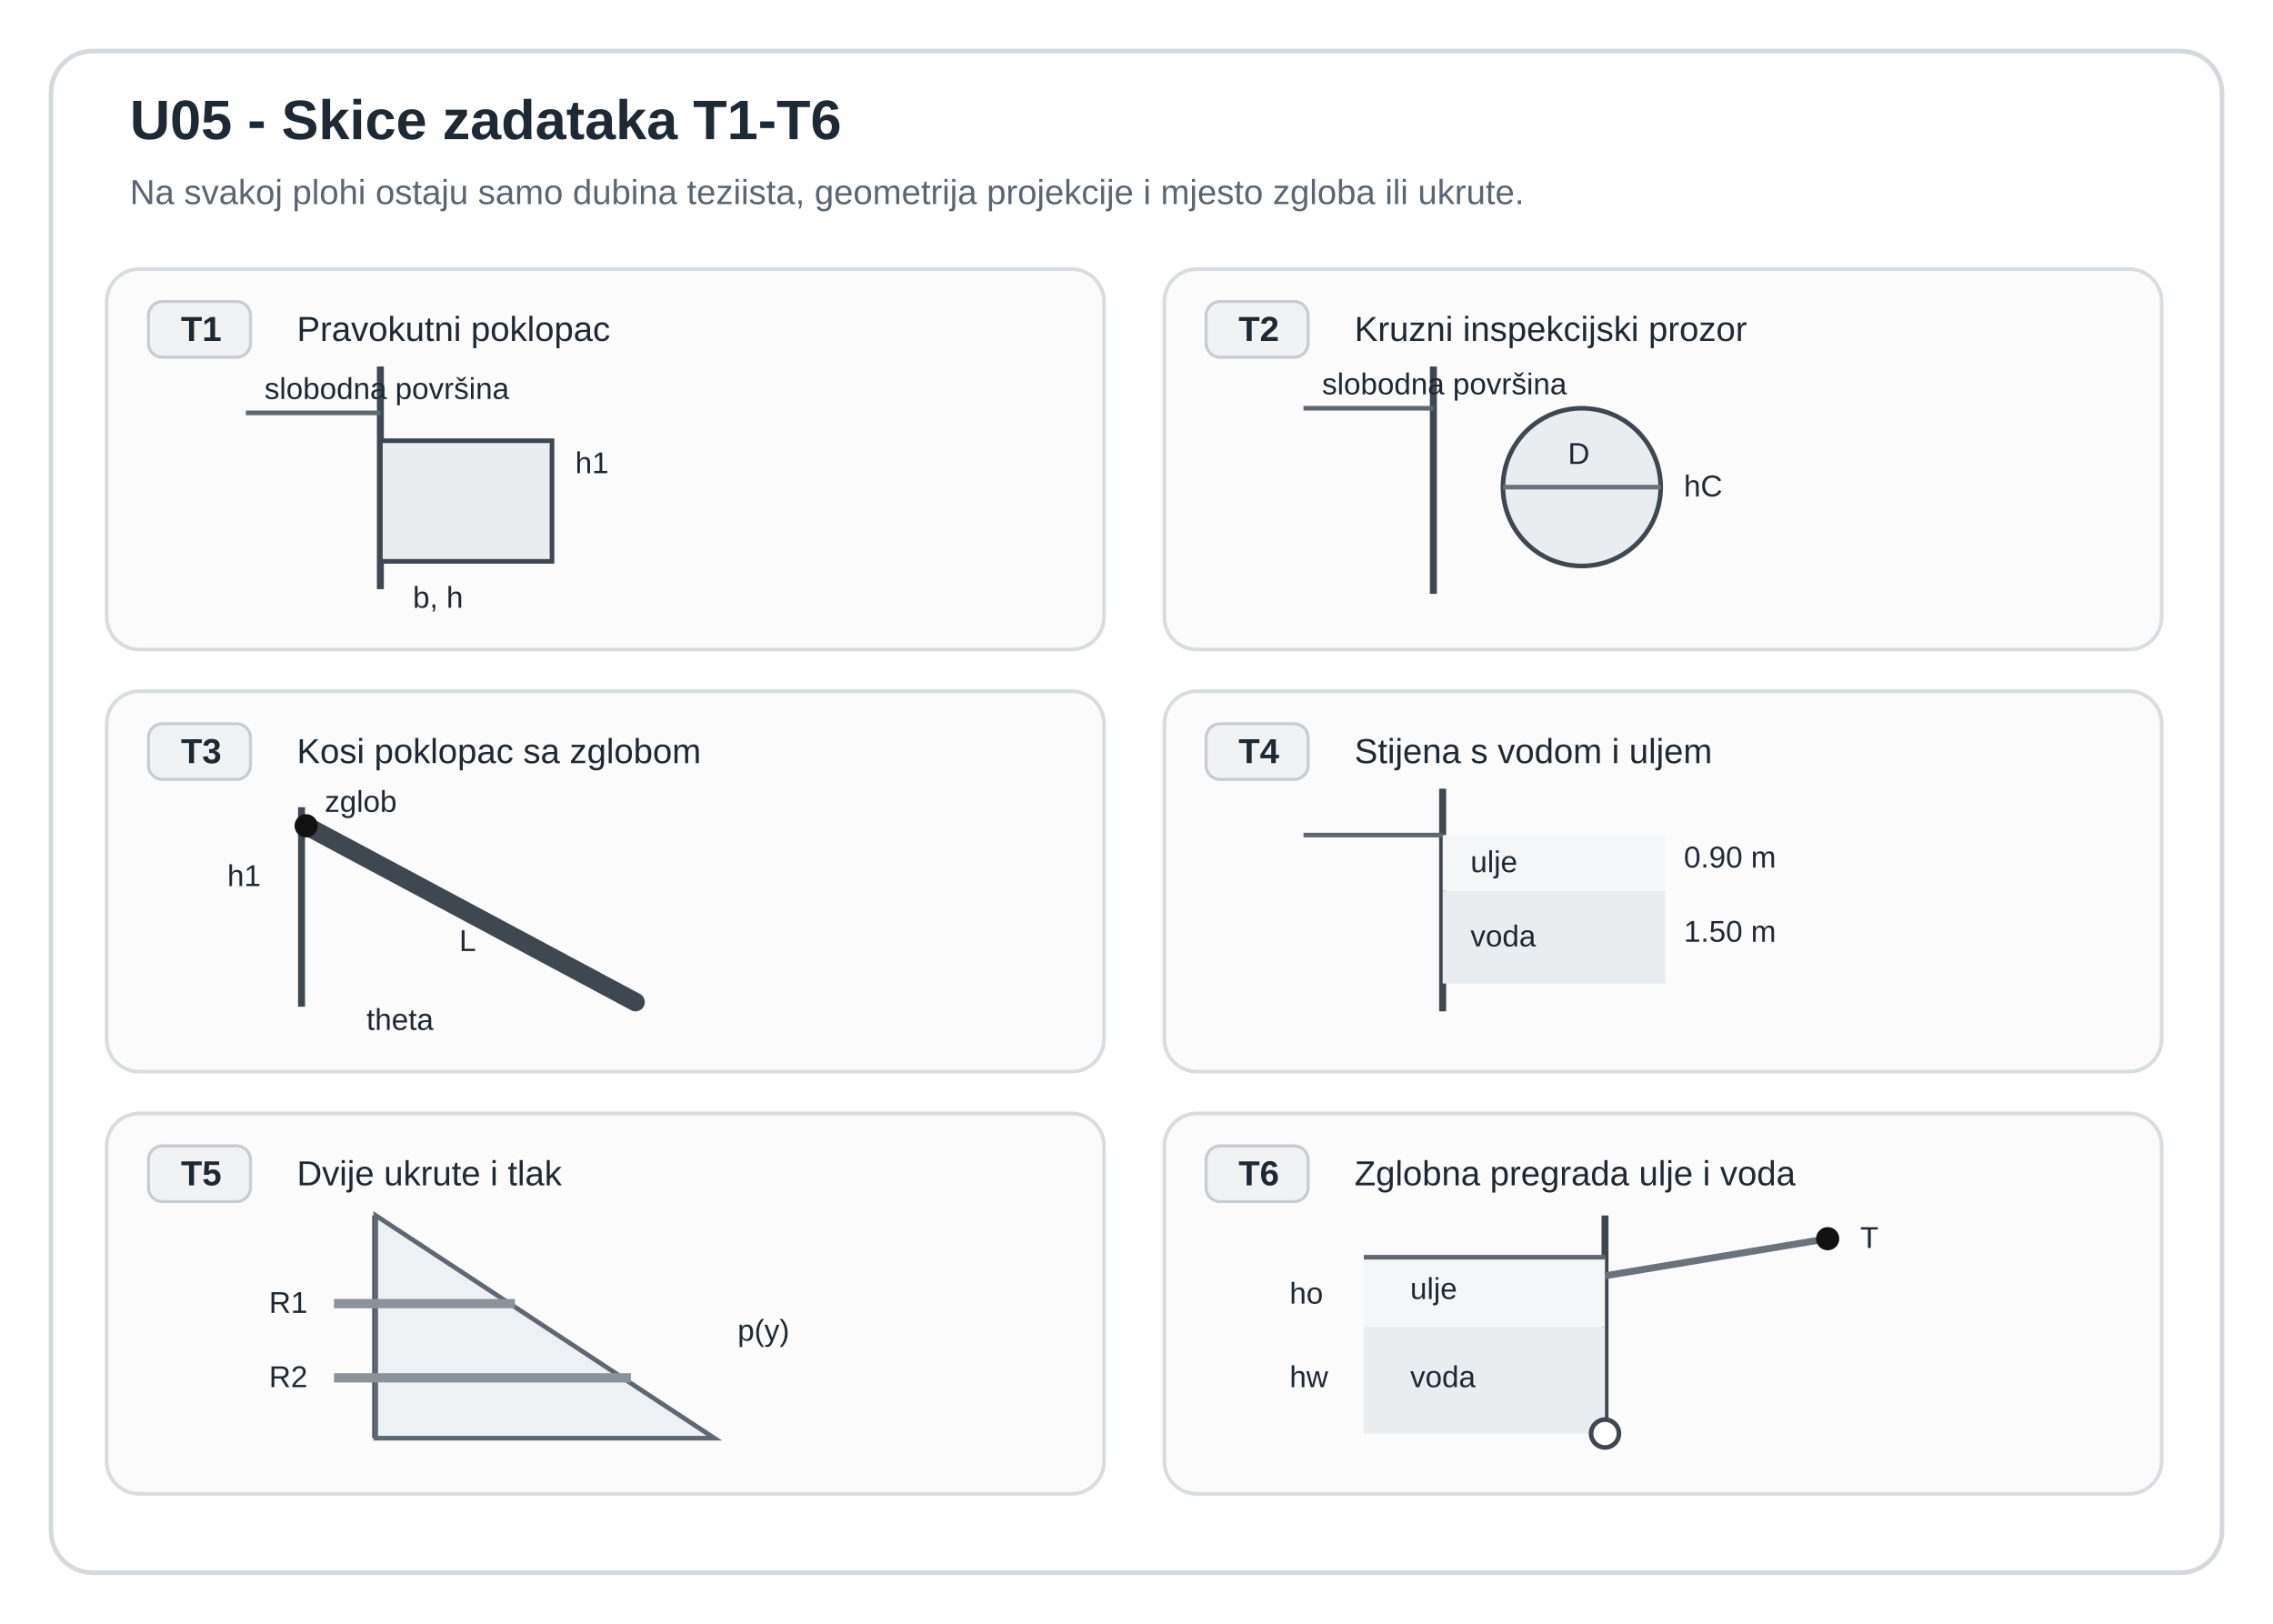
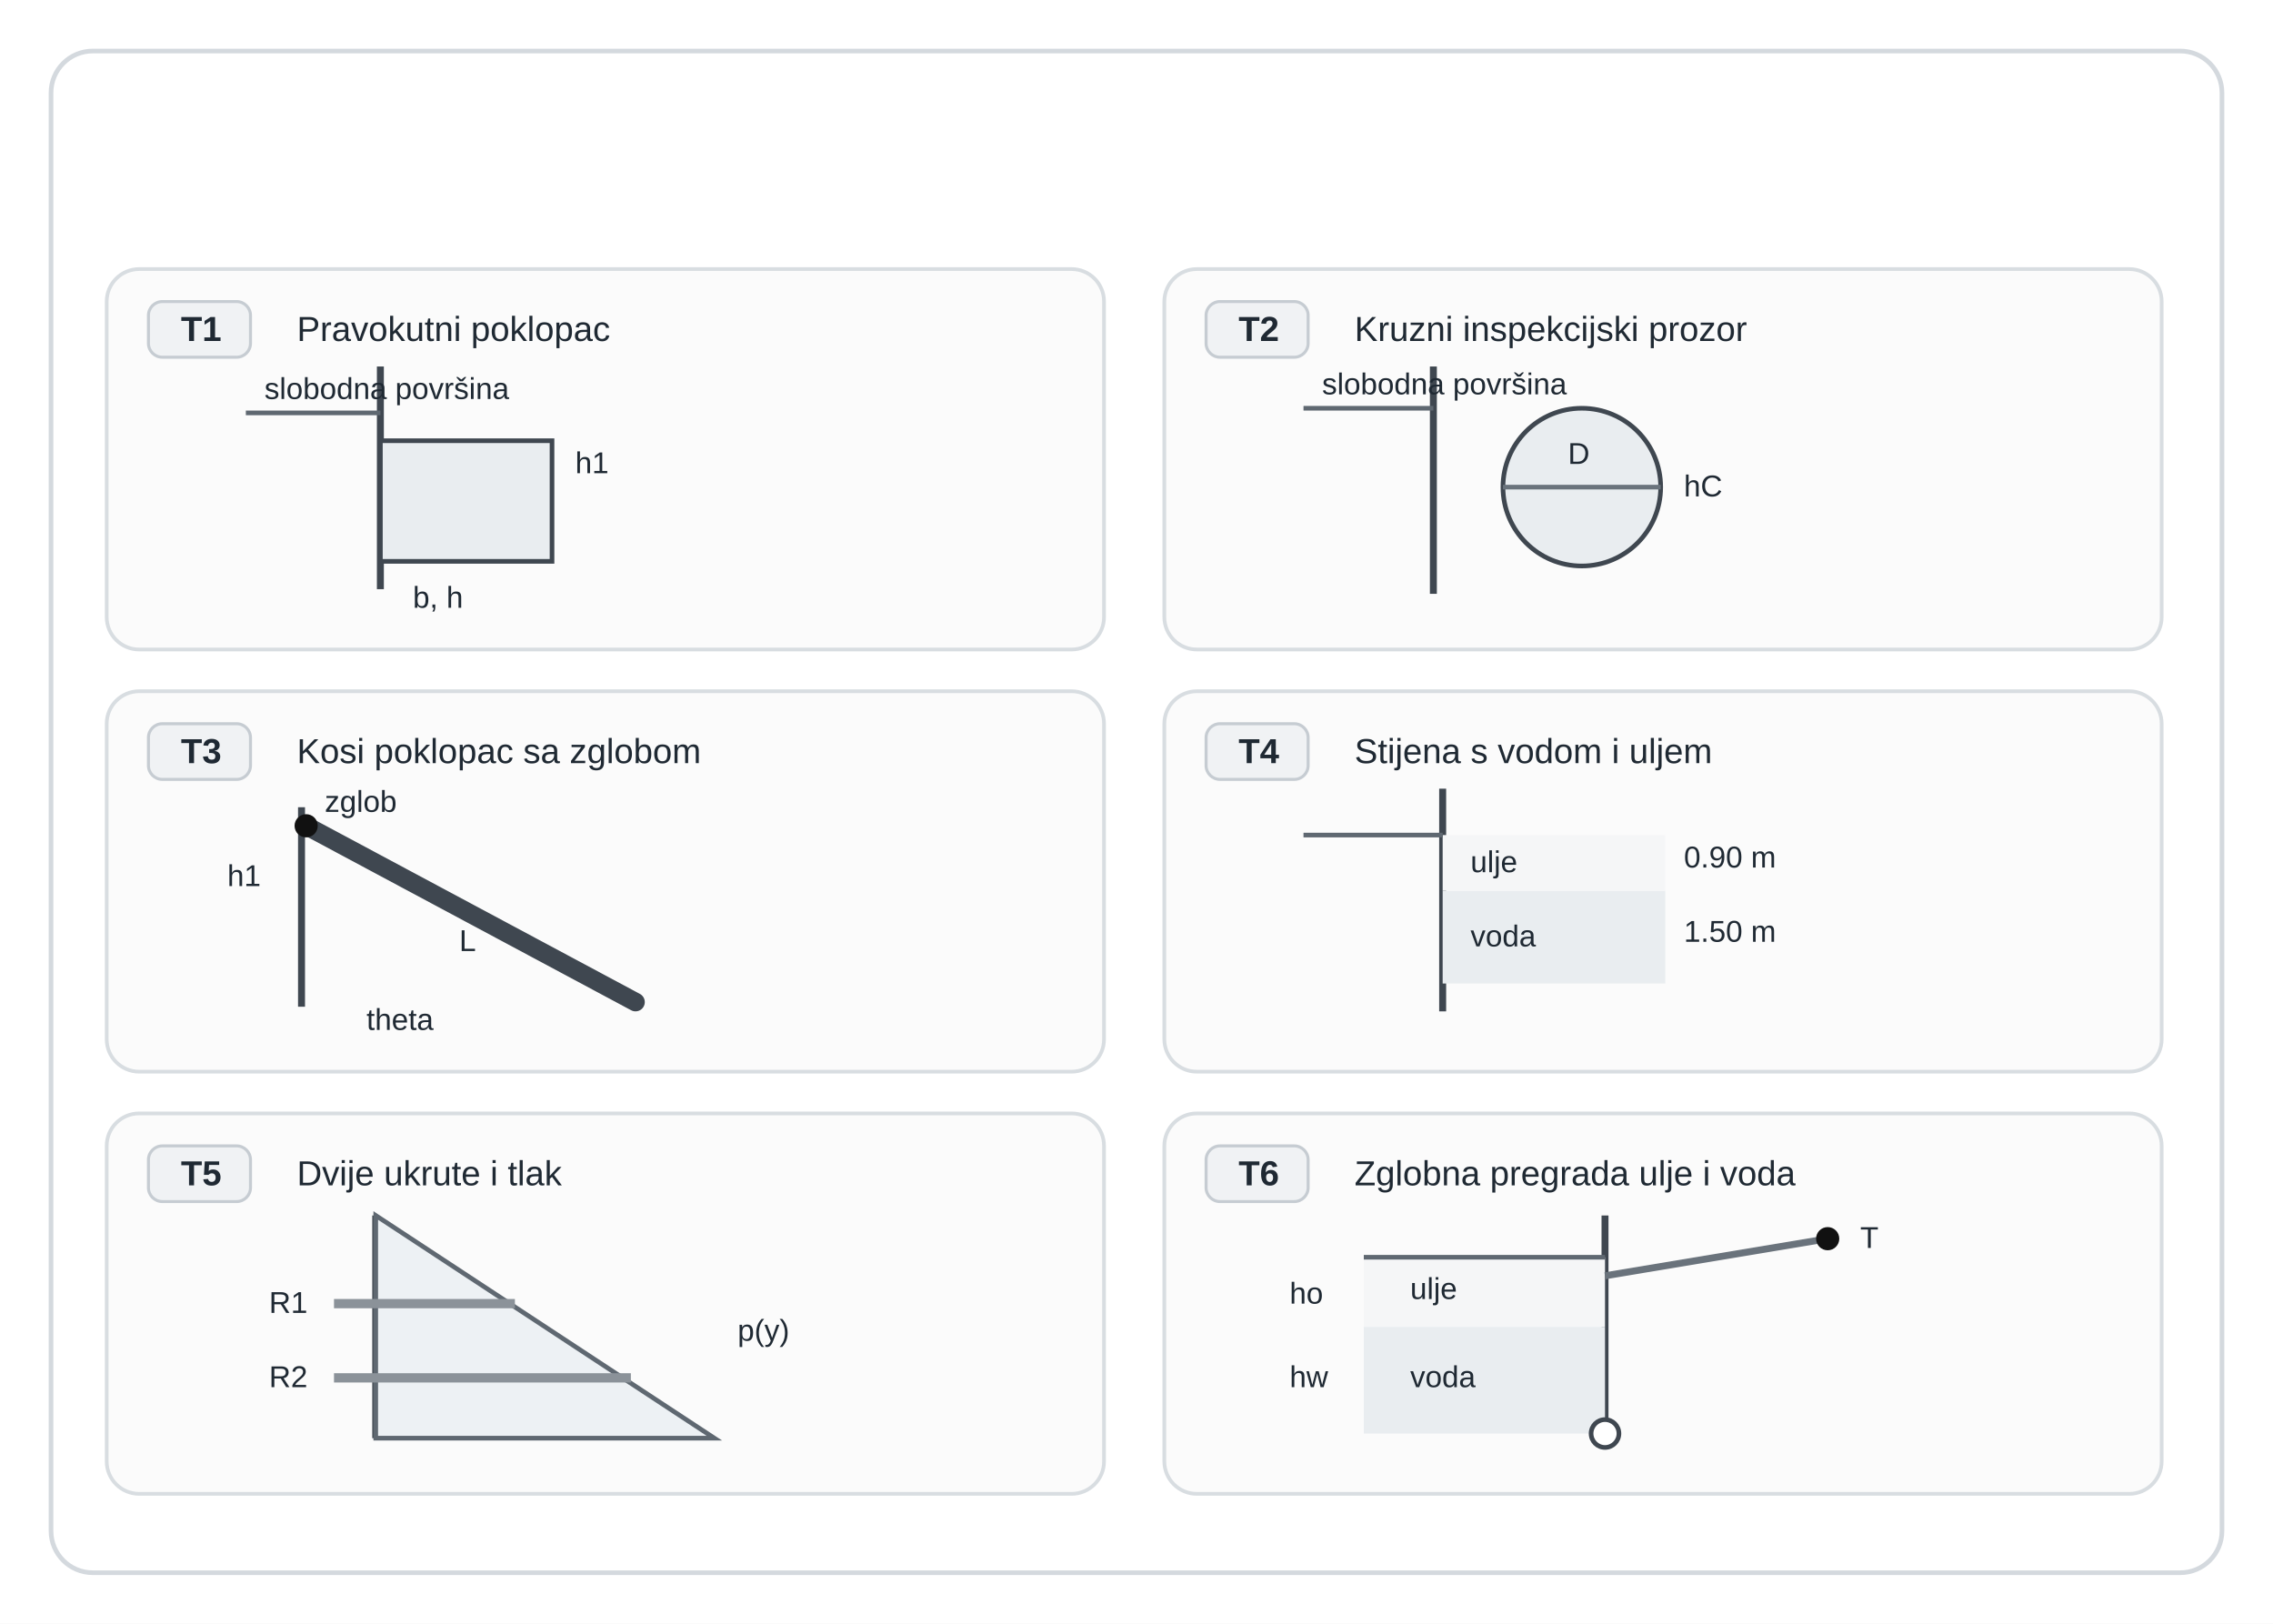
- <svg xmlns="http://www.w3.org/2000/svg" viewBox="0 0 980 700" role="img" aria-labelledby="title desc" preserveAspectRatio="xMidYMid meet" style="display:block;width:100%;max-width:980px;height:auto;">
+ <svg xmlns="http://www.w3.org/2000/svg" viewBox="0 0 980 700" role="img" aria-labelledby="u05vs_title u05vs_desc" preserveAspectRatio="xMidYMid meet" style="display:block;width:100%;max-width:980px;height:auto;">
  <rect width="980" height="700" fill="#ffffff" />
  <rect x="22" y="22" width="936" height="656" rx="18" fill="#ffffff" stroke="#d4d9de" stroke-width="2" />
-   <text x="56" y="60" font-family="Segoe UI, Arial, sans-serif" font-size="24" font-weight="700" fill="#1f2933">U05 - Skice zadataka T1-T6</text>
-   <text x="56" y="88" font-family="Segoe UI, Arial, sans-serif" font-size="15" fill="#5b6670">Na svakoj plohi ostaju samo dubina teziista, geometrija projekcije i mjesto zgloba ili ukrute.</text>
  <defs>
-     <marker id="arrowDark" markerWidth="12" markerHeight="12" refX="8" refY="4" orient="auto">
+     <marker id="u05vs_arrowDark" markerWidth="12" markerHeight="12" refX="8" refY="4" orient="auto">
      <path d="M0,0 L0,8 L8,4 z" fill="#111111" />
    </marker>
  </defs>
  <g transform="translate(46 116)">
    <rect x="0" y="0" width="430" height="164" rx="14" fill="#fbfbfb" stroke="#d8dde1" stroke-width="1.6" />
    <rect x="18" y="14" width="44" height="24" rx="6" fill="#f0f2f4" stroke="#c6ccd2" stroke-width="1.3" />
-     <text x="32" y="31" font-family="Segoe UI, Arial, sans-serif" font-size="15" font-weight="700" fill="#1f2933">T1</text>
-     <text x="82" y="31" font-family="Segoe UI, Arial, sans-serif" font-size="15" fill="#1f2933">Pravokutni poklopac</text>
+     <text x="32" y="31" font-family="'Segoe UI',Arial,sans-serif" font-size="15" font-weight="700" fill="#1f2933">T1</text>
+     <text x="82" y="31" font-family="'Segoe UI',Arial,sans-serif" font-size="15" fill="#1f2933">Pravokutni poklopac</text>
    <line x1="118" y1="42" x2="118" y2="138" stroke="#3f4750" stroke-width="3" />
    <rect x="118" y="74" width="74" height="52" fill="#e9edf0" stroke="#3f4750" stroke-width="2" />
    <line x1="60" y1="62" x2="118" y2="62" stroke="#5f6871" stroke-width="2" />
-     <text x="68" y="56" font-family="Segoe UI, Arial, sans-serif" font-size="13" fill="#1f2933">slobodna površina</text>
-     <text x="132" y="146" font-family="Segoe UI, Arial, sans-serif" font-size="13" fill="#1f2933">b, h</text>
-     <text x="202" y="88" font-family="Segoe UI, Arial, sans-serif" font-size="13" fill="#1f2933">h1</text>
+     <text x="68" y="56" font-family="'Segoe UI',Arial,sans-serif" font-size="13" fill="#1f2933">slobodna površina</text>
+     <text x="132" y="146" font-family="'Segoe UI',Arial,sans-serif" font-size="13" fill="#1f2933">b, h</text>
+     <text x="202" y="88" font-family="'Segoe UI',Arial,sans-serif" font-size="13" fill="#1f2933">h1</text>
  </g>
  <g transform="translate(502 116)">
    <rect x="0" y="0" width="430" height="164" rx="14" fill="#fbfbfb" stroke="#d8dde1" stroke-width="1.6" />
    <rect x="18" y="14" width="44" height="24" rx="6" fill="#f0f2f4" stroke="#c6ccd2" stroke-width="1.3" />
-     <text x="32" y="31" font-family="Segoe UI, Arial, sans-serif" font-size="15" font-weight="700" fill="#1f2933">T2</text>
-     <text x="82" y="31" font-family="Segoe UI, Arial, sans-serif" font-size="15" fill="#1f2933">Kruzni inspekcijski prozor</text>
+     <text x="32" y="31" font-family="'Segoe UI',Arial,sans-serif" font-size="15" font-weight="700" fill="#1f2933">T2</text>
+     <text x="82" y="31" font-family="'Segoe UI',Arial,sans-serif" font-size="15" fill="#1f2933">Kruzni inspekcijski prozor</text>
    <line x1="116" y1="42" x2="116" y2="140" stroke="#3f4750" stroke-width="3" />
    <circle cx="180" cy="94" r="34" fill="#e9edf0" stroke="#3f4750" stroke-width="2" />
    <line x1="60" y1="60" x2="116" y2="60" stroke="#5f6871" stroke-width="2" />
-     <text x="68" y="54" font-family="Segoe UI, Arial, sans-serif" font-size="13" fill="#1f2933">slobodna površina</text>
+     <text x="68" y="54" font-family="'Segoe UI',Arial,sans-serif" font-size="13" fill="#1f2933">slobodna površina</text>
    <line x1="146" y1="94" x2="214" y2="94" stroke="#6a737c" stroke-width="2" />
-     <text x="174" y="84" font-family="Segoe UI, Arial, sans-serif" font-size="13" fill="#1f2933">D</text>
-     <text x="224" y="98" font-family="Segoe UI, Arial, sans-serif" font-size="13" fill="#1f2933">hC</text>
+     <text x="174" y="84" font-family="'Segoe UI',Arial,sans-serif" font-size="13" fill="#1f2933">D</text>
+     <text x="224" y="98" font-family="'Segoe UI',Arial,sans-serif" font-size="13" fill="#1f2933">hC</text>
  </g>
  <g transform="translate(46 298)">
    <rect x="0" y="0" width="430" height="164" rx="14" fill="#fbfbfb" stroke="#d8dde1" stroke-width="1.6" />
    <rect x="18" y="14" width="44" height="24" rx="6" fill="#f0f2f4" stroke="#c6ccd2" stroke-width="1.3" />
-     <text x="32" y="31" font-family="Segoe UI, Arial, sans-serif" font-size="15" font-weight="700" fill="#1f2933">T3</text>
-     <text x="82" y="31" font-family="Segoe UI, Arial, sans-serif" font-size="15" fill="#1f2933">Kosi poklopac sa zglobom</text>
+     <text x="32" y="31" font-family="'Segoe UI',Arial,sans-serif" font-size="15" font-weight="700" fill="#1f2933">T3</text>
+     <text x="82" y="31" font-family="'Segoe UI',Arial,sans-serif" font-size="15" fill="#1f2933">Kosi poklopac sa zglobom</text>
    <line x1="84" y1="50" x2="84" y2="136" stroke="#3f4750" stroke-width="3" />
    <line x1="84" y1="58" x2="86" y2="58" stroke="#111111" stroke-width="3" />
    <line x1="86" y1="58" x2="228" y2="134" stroke="#3f4750" stroke-width="8" stroke-linecap="round" />
    <circle cx="86" cy="58" r="5" fill="#111111" />
-     <text x="94" y="52" font-family="Segoe UI, Arial, sans-serif" font-size="13" fill="#1f2933">zglob</text>
-     <text x="152" y="112" font-family="Segoe UI, Arial, sans-serif" font-size="13" fill="#1f2933">L</text>
-     <text x="112" y="146" font-family="Segoe UI, Arial, sans-serif" font-size="13" fill="#1f2933">theta</text>
-     <text x="52" y="84" font-family="Segoe UI, Arial, sans-serif" font-size="13" fill="#1f2933">h1</text>
+     <text x="94" y="52" font-family="'Segoe UI',Arial,sans-serif" font-size="13" fill="#1f2933">zglob</text>
+     <text x="152" y="112" font-family="'Segoe UI',Arial,sans-serif" font-size="13" fill="#1f2933">L</text>
+     <text x="112" y="146" font-family="'Segoe UI',Arial,sans-serif" font-size="13" fill="#1f2933">theta</text>
+     <text x="52" y="84" font-family="'Segoe UI',Arial,sans-serif" font-size="13" fill="#1f2933">h1</text>
  </g>
  <g transform="translate(502 298)">
    <rect x="0" y="0" width="430" height="164" rx="14" fill="#fbfbfb" stroke="#d8dde1" stroke-width="1.6" />
    <rect x="18" y="14" width="44" height="24" rx="6" fill="#f0f2f4" stroke="#c6ccd2" stroke-width="1.3" />
-     <text x="32" y="31" font-family="Segoe UI, Arial, sans-serif" font-size="15" font-weight="700" fill="#1f2933">T4</text>
-     <text x="82" y="31" font-family="Segoe UI, Arial, sans-serif" font-size="15" fill="#1f2933">Stijena s vodom i uljem</text>
+     <text x="32" y="31" font-family="'Segoe UI',Arial,sans-serif" font-size="15" font-weight="700" fill="#1f2933">T4</text>
+     <text x="82" y="31" font-family="'Segoe UI',Arial,sans-serif" font-size="15" fill="#1f2933">Stijena s vodom i uljem</text>
    <line x1="120" y1="42" x2="120" y2="138" stroke="#3f4750" stroke-width="3" />
    <rect x="120" y="86" width="96" height="40" fill="#e9edf0" />
    <rect x="120" y="62" width="96" height="24" fill="#f5f6f7" />
    <line x1="60" y1="62" x2="120" y2="62" stroke="#5f6871" stroke-width="2" />
-     <text x="132" y="78" font-family="Segoe UI, Arial, sans-serif" font-size="13" fill="#1f2933">ulje</text>
-     <text x="132" y="110" font-family="Segoe UI, Arial, sans-serif" font-size="13" fill="#1f2933">voda</text>
-     <text x="224" y="76" font-family="Segoe UI, Arial, sans-serif" font-size="13" fill="#1f2933">0.90 m</text>
-     <text x="224" y="108" font-family="Segoe UI, Arial, sans-serif" font-size="13" fill="#1f2933">1.50 m</text>
+     <text x="132" y="78" font-family="'Segoe UI',Arial,sans-serif" font-size="13" fill="#1f2933">ulje</text>
+     <text x="132" y="110" font-family="'Segoe UI',Arial,sans-serif" font-size="13" fill="#1f2933">voda</text>
+     <text x="224" y="76" font-family="'Segoe UI',Arial,sans-serif" font-size="13" fill="#1f2933">0.90 m</text>
+     <text x="224" y="108" font-family="'Segoe UI',Arial,sans-serif" font-size="13" fill="#1f2933">1.50 m</text>
  </g>
  <g transform="translate(46 480)">
    <rect x="0" y="0" width="430" height="164" rx="14" fill="#fbfbfb" stroke="#d8dde1" stroke-width="1.6" />
    <rect x="18" y="14" width="44" height="24" rx="6" fill="#f0f2f4" stroke="#c6ccd2" stroke-width="1.3" />
-     <text x="32" y="31" font-family="Segoe UI, Arial, sans-serif" font-size="15" font-weight="700" fill="#1f2933">T5</text>
-     <text x="82" y="31" font-family="Segoe UI, Arial, sans-serif" font-size="15" fill="#1f2933">Dvije ukrute i tlak</text>
+     <text x="32" y="31" font-family="'Segoe UI',Arial,sans-serif" font-size="15" font-weight="700" fill="#1f2933">T5</text>
+     <text x="82" y="31" font-family="'Segoe UI',Arial,sans-serif" font-size="15" fill="#1f2933">Dvije ukrute i tlak</text>
    <line x1="116" y1="44" x2="116" y2="140" stroke="#3f4750" stroke-width="3" />
    <polygon points="116,44 262,140 116,140" fill="#edf1f4" stroke="#5f6871" stroke-width="2" />
    <line x1="98" y1="82" x2="176" y2="82" stroke="#8b9299" stroke-width="4" />
    <line x1="98" y1="114" x2="226" y2="114" stroke="#8b9299" stroke-width="4" />
-     <text x="70" y="86" font-family="Segoe UI, Arial, sans-serif" font-size="13" fill="#1f2933">R1</text>
-     <text x="70" y="118" font-family="Segoe UI, Arial, sans-serif" font-size="13" fill="#1f2933">R2</text>
-     <text x="272" y="98" font-family="Segoe UI, Arial, sans-serif" font-size="13" fill="#1f2933">p(y)</text>
+     <text x="70" y="86" font-family="'Segoe UI',Arial,sans-serif" font-size="13" fill="#1f2933">R1</text>
+     <text x="70" y="118" font-family="'Segoe UI',Arial,sans-serif" font-size="13" fill="#1f2933">R2</text>
+     <text x="272" y="98" font-family="'Segoe UI',Arial,sans-serif" font-size="13" fill="#1f2933">p(y)</text>
  </g>
  <g transform="translate(502 480)">
    <rect x="0" y="0" width="430" height="164" rx="14" fill="#fbfbfb" stroke="#d8dde1" stroke-width="1.6" />
    <rect x="18" y="14" width="44" height="24" rx="6" fill="#f0f2f4" stroke="#c6ccd2" stroke-width="1.3" />
-     <text x="32" y="31" font-family="Segoe UI, Arial, sans-serif" font-size="15" font-weight="700" fill="#1f2933">T6</text>
-     <text x="82" y="31" font-family="Segoe UI, Arial, sans-serif" font-size="15" fill="#1f2933">Zglobna pregrada ulje i voda</text>
+     <text x="32" y="31" font-family="'Segoe UI',Arial,sans-serif" font-size="15" font-weight="700" fill="#1f2933">T6</text>
+     <text x="82" y="31" font-family="'Segoe UI',Arial,sans-serif" font-size="15" fill="#1f2933">Zglobna pregrada ulje i voda</text>
    <line x1="190" y1="44" x2="190" y2="138" stroke="#3f4750" stroke-width="3" />
    <rect x="86" y="92" width="104" height="46" fill="#e9edf0" />
    <rect x="86" y="62" width="104" height="30" fill="#f5f6f7" />
    <line x1="86" y1="62" x2="190" y2="62" stroke="#5f6871" stroke-width="2" />
    <line x1="190" y1="70" x2="286" y2="54" stroke="#6a737c" stroke-width="3" />
    <circle cx="190" cy="138" r="6" fill="#ffffff" stroke="#3f4750" stroke-width="2" />
    <circle cx="286" cy="54" r="5" fill="#111111" />
-     <text x="106" y="80" font-family="Segoe UI, Arial, sans-serif" font-size="13" fill="#1f2933">ulje</text>
-     <text x="106" y="118" font-family="Segoe UI, Arial, sans-serif" font-size="13" fill="#1f2933">voda</text>
-     <text x="300" y="58" font-family="Segoe UI, Arial, sans-serif" font-size="13" fill="#1f2933">T</text>
-     <text x="54" y="82" font-family="Segoe UI, Arial, sans-serif" font-size="13" fill="#1f2933">ho</text>
-     <text x="54" y="118" font-family="Segoe UI, Arial, sans-serif" font-size="13" fill="#1f2933">hw</text>
+     <text x="106" y="80" font-family="'Segoe UI',Arial,sans-serif" font-size="13" fill="#1f2933">ulje</text>
+     <text x="106" y="118" font-family="'Segoe UI',Arial,sans-serif" font-size="13" fill="#1f2933">voda</text>
+     <text x="300" y="58" font-family="'Segoe UI',Arial,sans-serif" font-size="13" fill="#1f2933">T</text>
+     <text x="54" y="82" font-family="'Segoe UI',Arial,sans-serif" font-size="13" fill="#1f2933">ho</text>
+     <text x="54" y="118" font-family="'Segoe UI',Arial,sans-serif" font-size="13" fill="#1f2933">hw</text>
  </g>
</svg>
